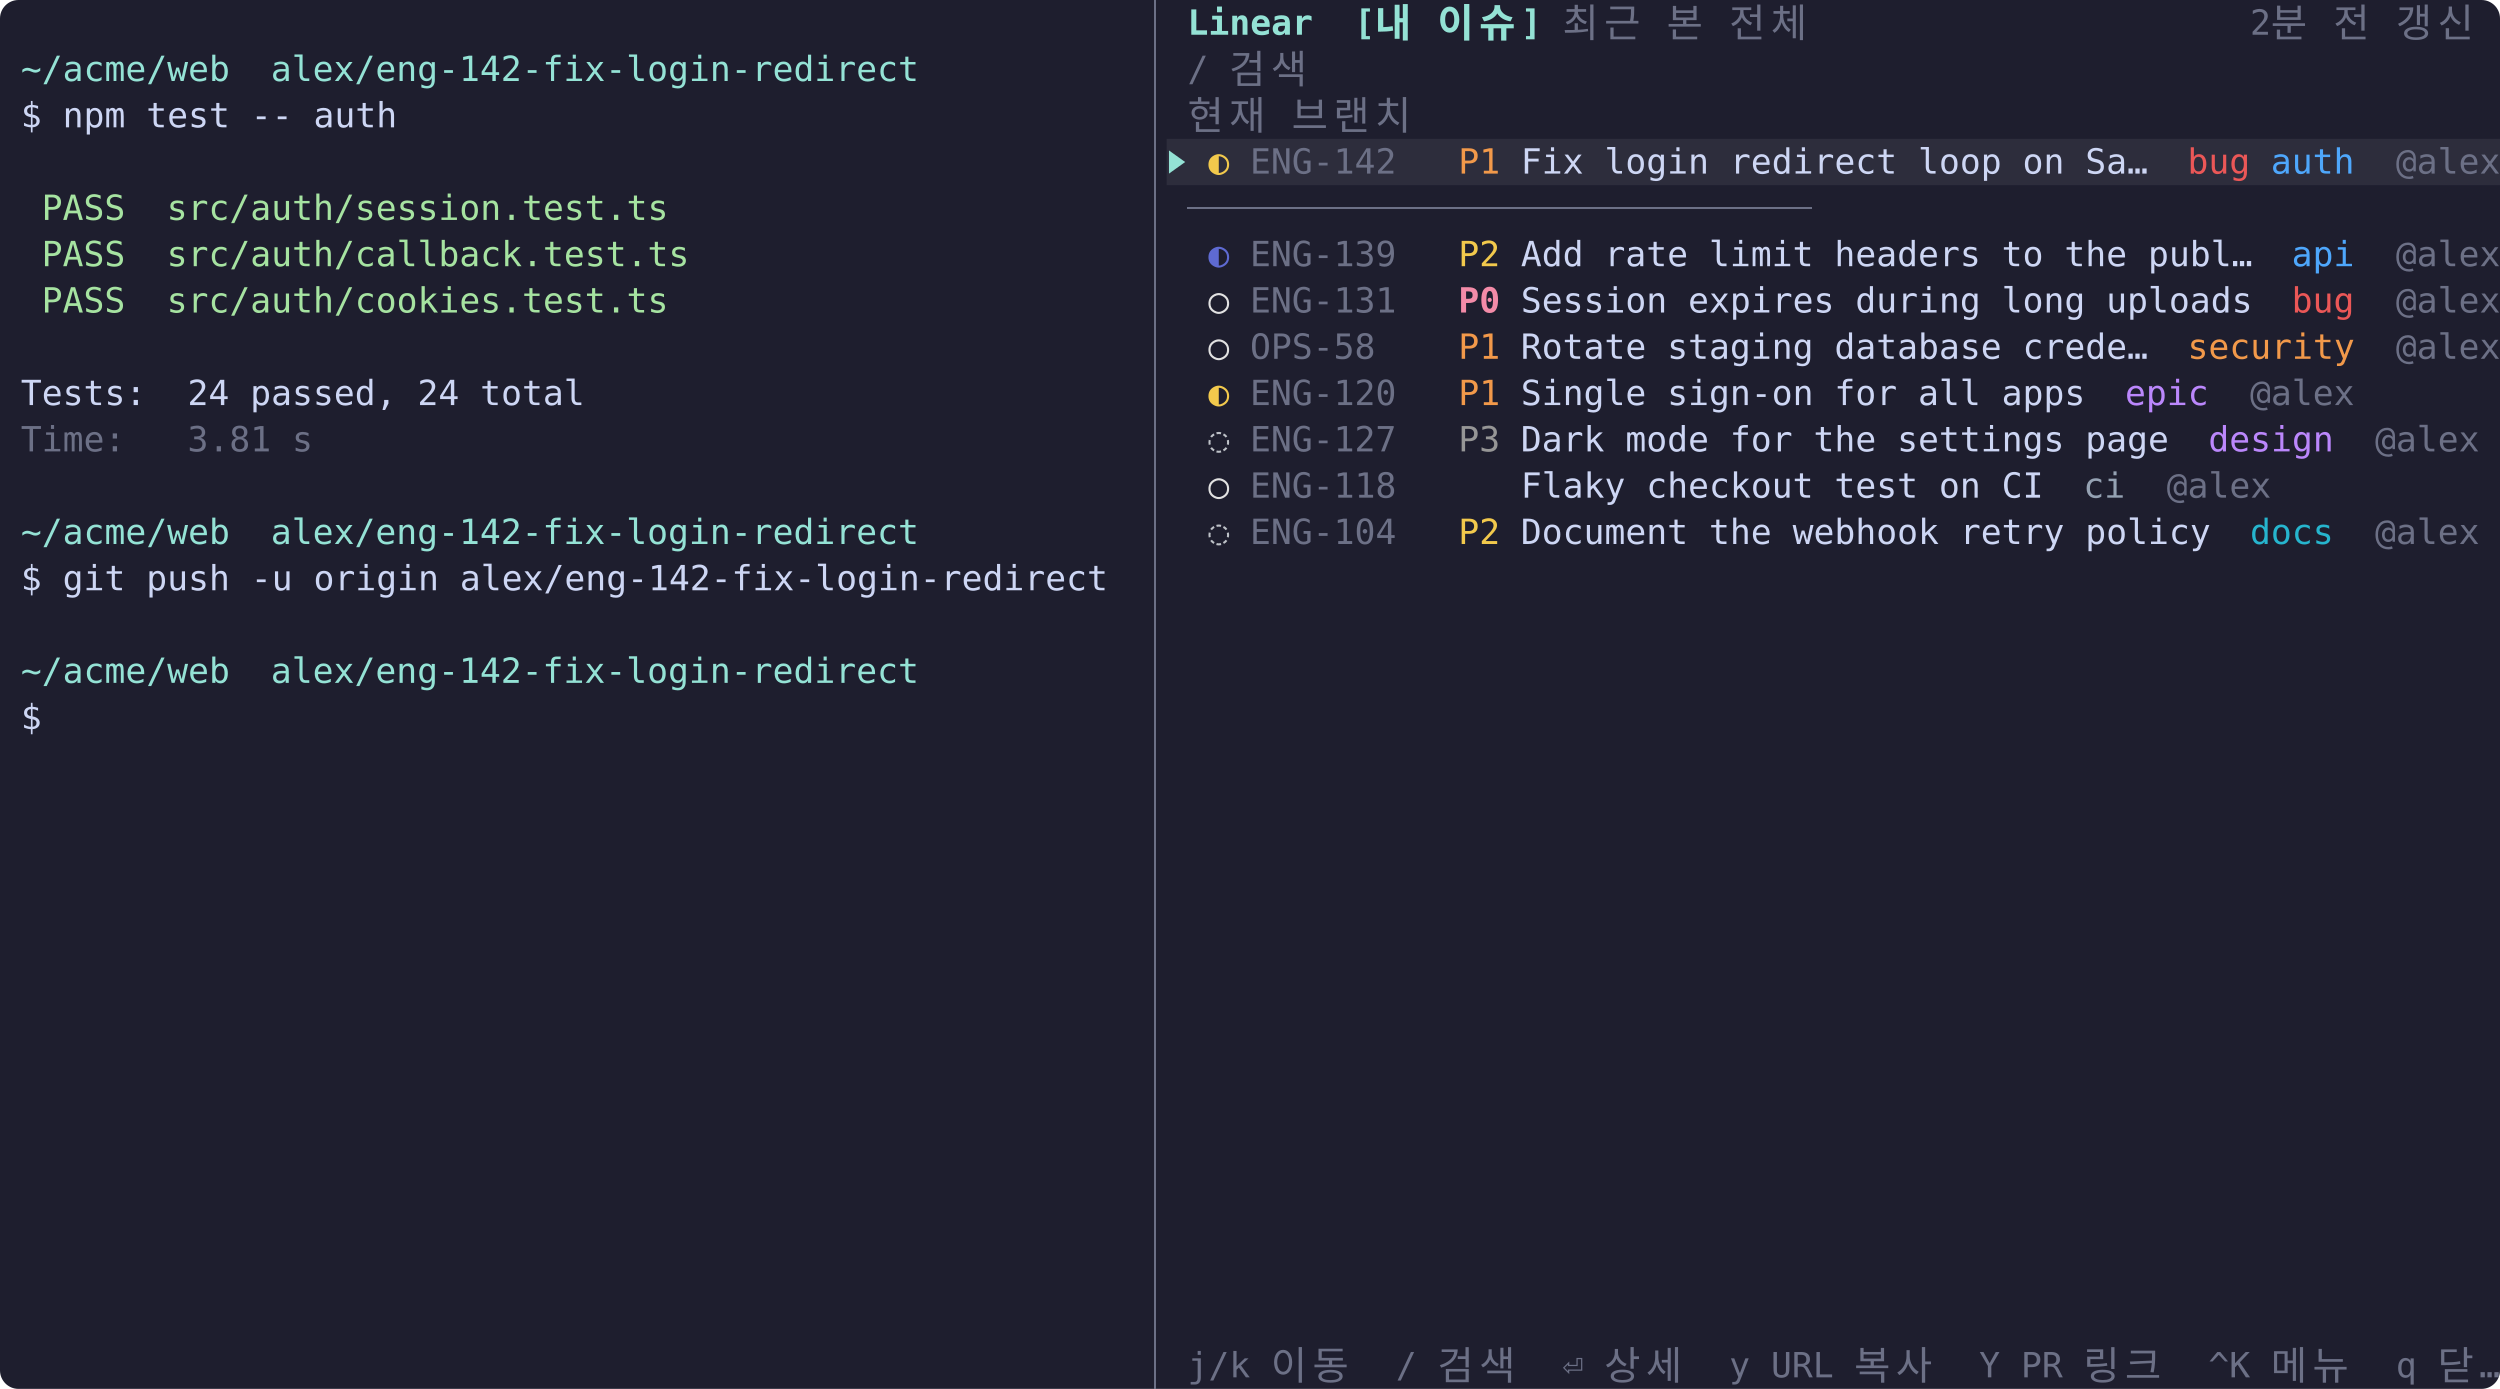
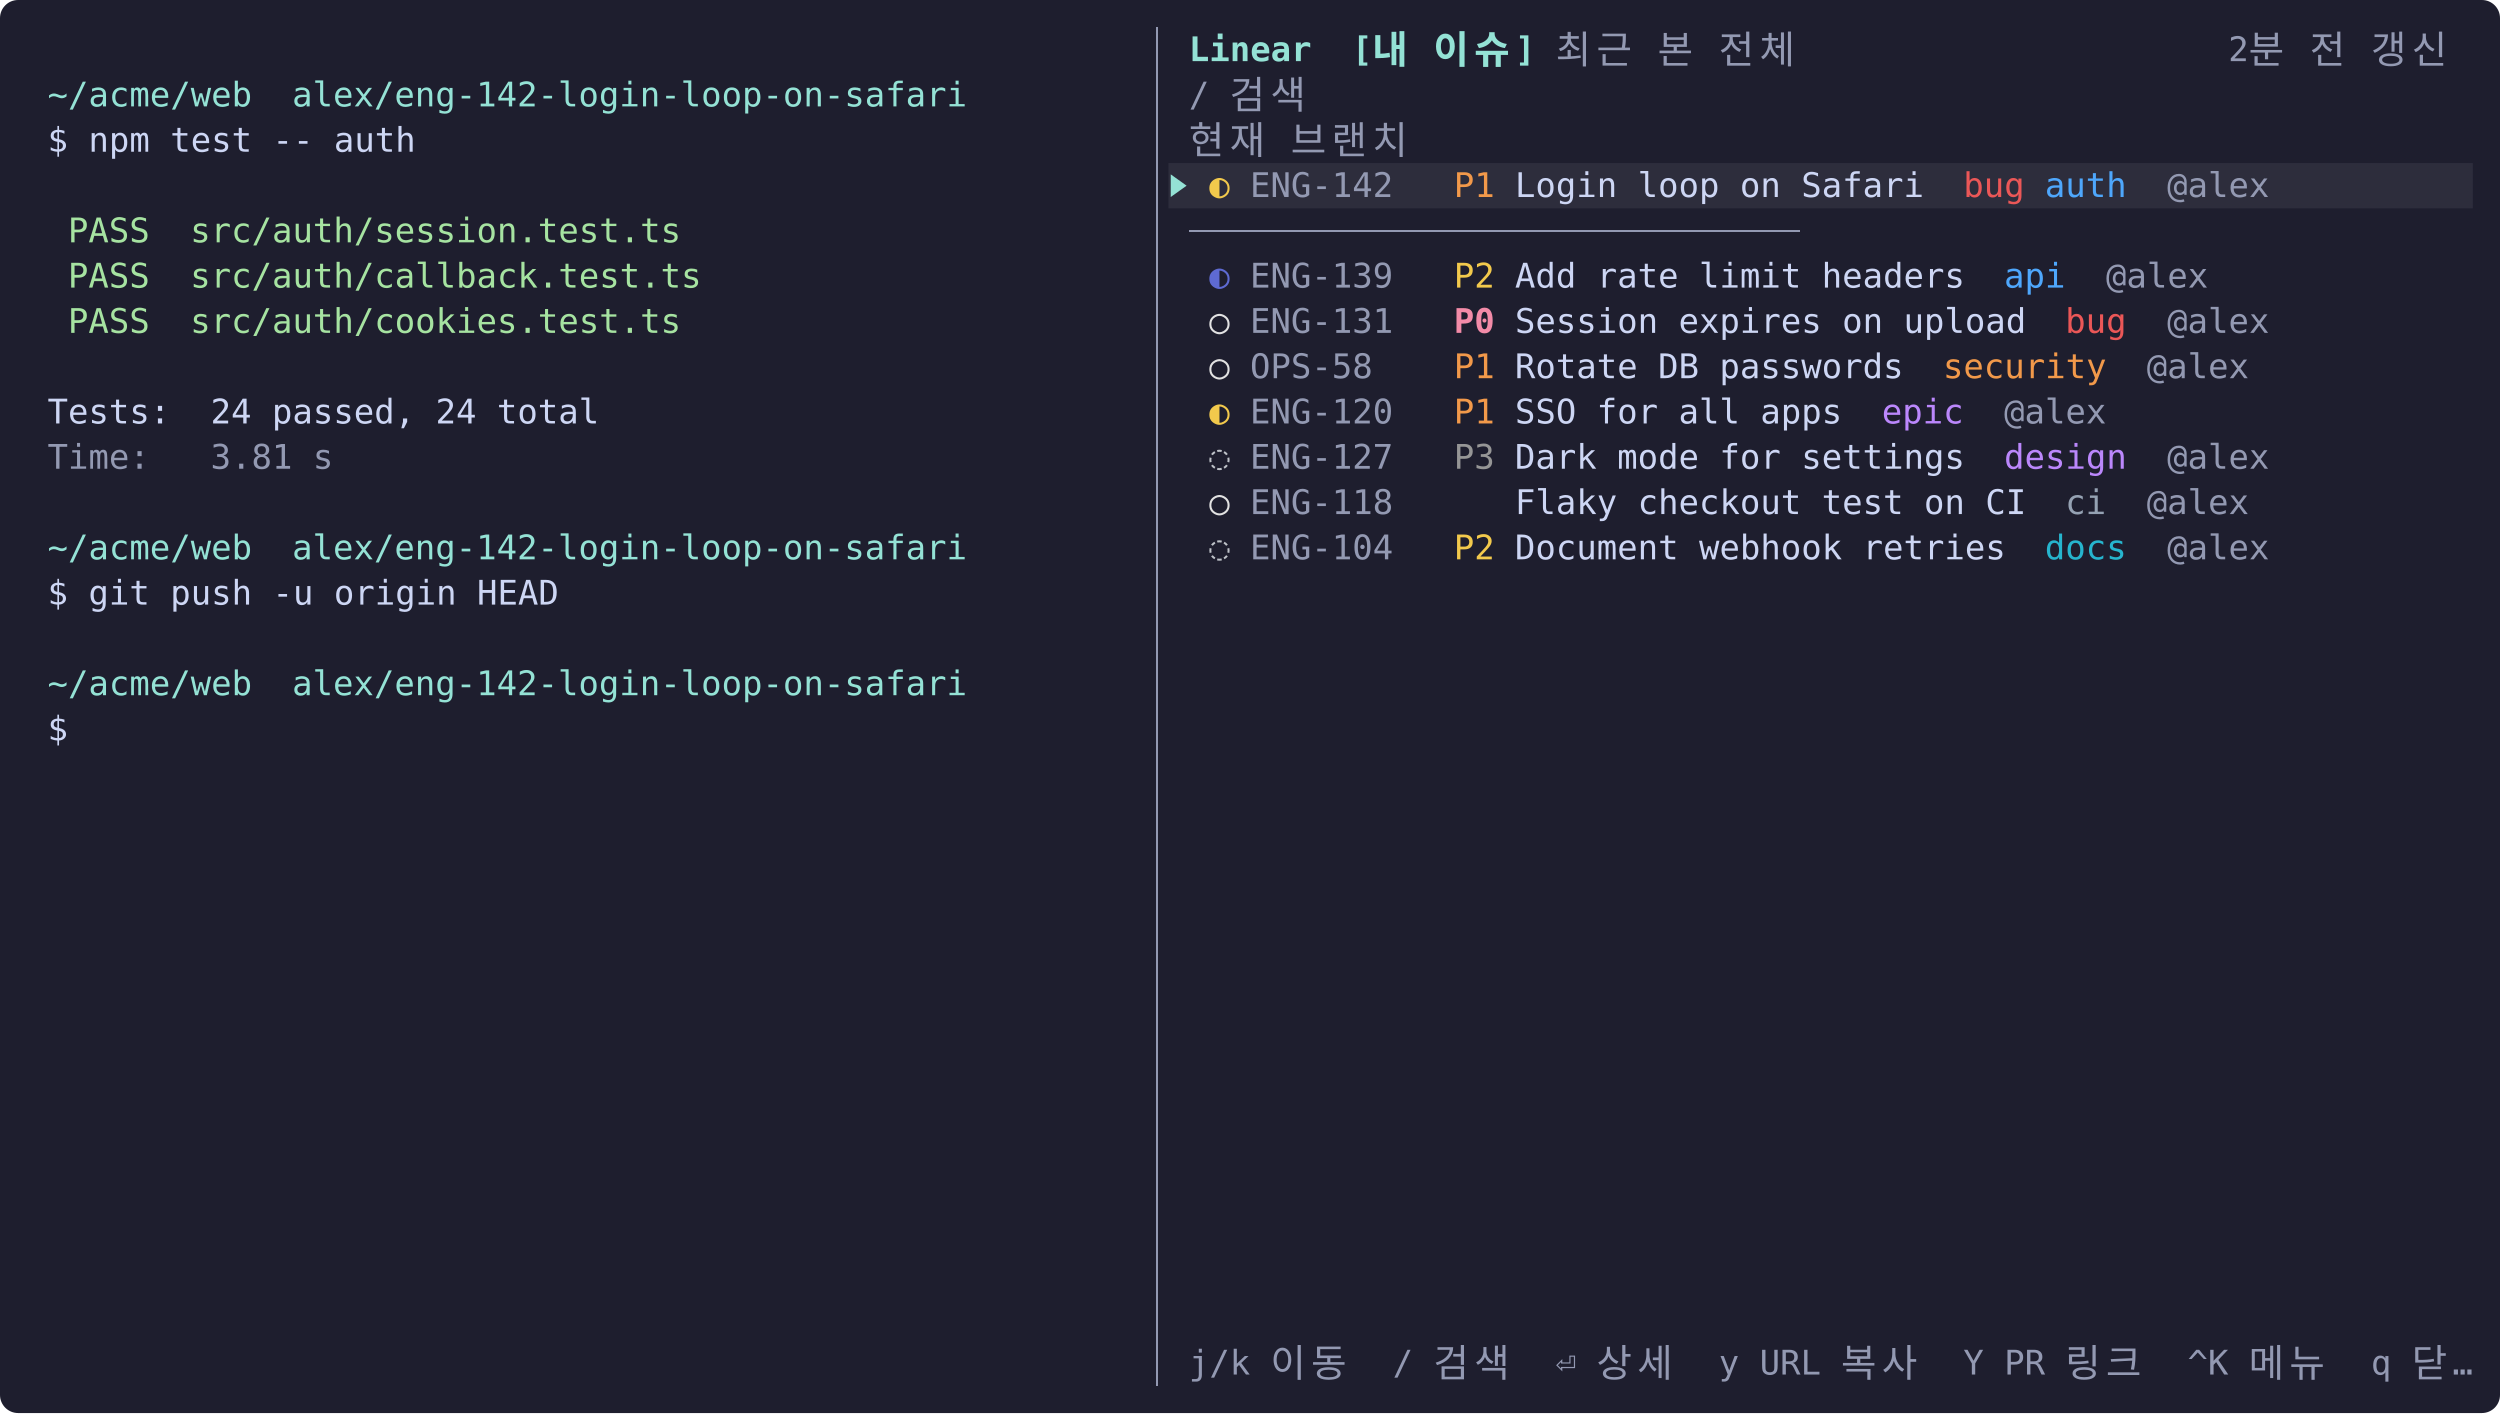
- <svg xmlns="http://www.w3.org/2000/svg" xml:lang="ko" width="1080" height="600" viewBox="0 0 1080 600" font-family="ui-monospace, 'SF Mono', Menlo, Consolas, 'DejaVu Sans Mono', 'Apple SD Gothic Neo', 'Noto Sans CJK KR', 'Noto Sans KR', monospace" font-size="15">
-   <rect width="1080" height="600" rx="8" fill="#1e1e2e" />
-   <rect x="504" y="60" width="576" height="20" fill="#2d2d3c" />
-   <path d="M499 0V10M499 10V20M499 20V30M499 30V40M499 40V50M499 50V60M499 60V70M499 70V80M499 80V90M499 90V100M513 90H517M517 90H522M522 90H526M526 90H531M531 90H535M535 90H540M540 90H544M544 90H549M549 90H553M553 90H558M558 90H562M562 90H567M567 90H571M571 90H576M576 90H580M580 90H585M585 90H589M589 90H594M594 90H598M598 90H603M603 90H607M607 90H612M612 90H616M616 90H621M621 90H625M625 90H630M630 90H634M634 90H639M639 90H643M643 90H648M648 90H652M652 90H657M657 90H661M661 90H666M666 90H670M670 90H675M675 90H679M679 90H684M684 90H688M688 90H693M693 90H697M697 90H702M702 90H706M706 90H711M711 90H715M715 90H720M720 90H724M724 90H729M729 90H733M733 90H738M738 90H742M742 90H747M747 90H751M751 90H756M756 90H760M760 90H765M765 90H769M769 90H774M774 90H778M778 90H783M499 100V110M499 110V120M499 120V130M499 130V140M499 140V150M499 150V160M499 160V170M499 170V180M499 180V190M499 190V200M499 200V210M499 210V220M499 220V230M499 230V240M499 240V250M499 250V260M499 260V270M499 270V280M499 280V290M499 290V300M499 300V310M499 310V320M499 320V330M499 330V340M499 340V350M499 350V360M499 360V370M499 370V380M499 380V390M499 390V400M499 400V410M499 410V420M499 420V430M499 430V440M499 440V450M499 450V460M499 460V470M499 470V480M499 480V490M499 490V500M499 500V510M499 510V520M499 520V530M499 530V540M499 540V550M499 550V560M499 560V570M499 570V580M499 580V590M499 590V600" stroke="#6c7086" stroke-width="1" fill="none" shape-rendering="crispEdges" />
-   <path d="M505 65L512 70L505 75Z" fill="#94e2d5" />
-   <text x="513 522 531 540 549 558" y="15" fill="#94e2d5" font-weight="bold">Linear</text>
-   <text x="585" y="15" fill="#94e2d5" font-weight="bold">[</text>
-   <text x="594" y="16" font-size="17" fill="#94e2d5" font-weight="bold">내</text>
-   <text x="621" y="16" font-size="17" fill="#94e2d5" font-weight="bold">이</text>
-   <text x="639" y="16" font-size="17" fill="#94e2d5" font-weight="bold">슈</text>
-   <text x="657" y="15" fill="#94e2d5" font-weight="bold">]</text>
-   <text x="675" y="16" font-size="17" fill="#6c7086">최</text>
-   <text x="693" y="16" font-size="17" fill="#6c7086">근</text>
-   <text x="720" y="16" font-size="17" fill="#6c7086">본</text>
-   <text x="747" y="16" font-size="17" fill="#6c7086">전</text>
-   <text x="765" y="16" font-size="17" fill="#6c7086">체</text>
-   <text x="972" y="15" fill="#6c7086">2</text>
-   <text x="981" y="16" font-size="17" fill="#6c7086">분</text>
-   <text x="1008" y="16" font-size="17" fill="#6c7086">전</text>
-   <text x="1035" y="16" font-size="17" fill="#6c7086">갱</text>
-   <text x="1053" y="16" font-size="17" fill="#6c7086">신</text>
-   <text x="9 18 27 36 45 54 63 72 81 90" y="35" fill="#94e2d5">~/acme/web</text>
-   <text x="117 126 135 144 153 162 171 180 189 198 207 216 225 234 243 252 261 270 279 288 297 306 315 324 333 342 351 360 369 378 387" y="35" fill="#94e2d5">alex/eng-142-fix-login-redirect</text>
-   <text x="513" y="35" fill="#6c7086">/</text>
-   <text x="531" y="36" font-size="17" fill="#6c7086">검</text>
-   <text x="549" y="36" font-size="17" fill="#6c7086">색</text>
-   <text x="9 18 27 36 45 54 63 72 81 90 99 108 117 126 135 144 153 162" y="55" fill="#cdd6f4">$ npm test -- auth</text>
-   <text x="513" y="56" font-size="17" fill="#6c7086">현</text>
-   <text x="531" y="56" font-size="17" fill="#6c7086">재</text>
-   <text x="558" y="56" font-size="17" fill="#6c7086">브</text>
-   <text x="576" y="56" font-size="17" fill="#6c7086">랜</text>
-   <text x="594" y="56" font-size="17" fill="#6c7086">치</text>
-   <text x="522" y="75" fill="#f2c94c">◐</text>
-   <text x="540 549 558 567 576 585 594" y="75" fill="#6c7086">ENG-142</text>
-   <text x="630 639" y="75" fill="#f2994a">P1</text>
-   <text x="657 666 675 684 693 702 711 720 729 738 747 756 765 774 783 792 801 810 819 828 837 846 855 864 873 882 891 900 909 918" y="75" fill="#cdd6f4">Fix login redirect loop on Sa…</text>
-   <text x="945 954 963" y="75" fill="#eb5757">bug</text>
-   <text x="981 990 999 1008" y="75" fill="#4ea7fc">auth</text>
-   <text x="1035 1044 1053 1062 1071" y="75" fill="#6c7086">@alex</text>
-   <text x="18 27 36 45" y="95" fill="#a6e3a1">PASS</text>
-   <text x="72 81 90 99 108 117 126 135 144 153 162 171 180 189 198 207 216 225 234 243 252 261 270 279" y="95" fill="#a6e3a1">src/auth/session.test.ts</text>
-   <text x="18 27 36 45" y="115" fill="#a6e3a1">PASS</text>
-   <text x="72 81 90 99 108 117 126 135 144 153 162 171 180 189 198 207 216 225 234 243 252 261 270 279 288" y="115" fill="#a6e3a1">src/auth/callback.test.ts</text>
-   <text x="522" y="115" fill="#5e6ad2">◐</text>
-   <text x="540 549 558 567 576 585 594" y="115" fill="#6c7086">ENG-139</text>
-   <text x="630 639" y="115" fill="#f2c94c">P2</text>
-   <text x="657 666 675 684 693 702 711 720 729 738 747 756 765 774 783 792 801 810 819 828 837 846 855 864 873 882 891 900 909 918 927 936 945 954 963" y="115" fill="#cdd6f4">Add rate limit headers to the publ…</text>
-   <text x="990 999 1008" y="115" fill="#4ea7fc">api</text>
-   <text x="1035 1044 1053 1062 1071" y="115" fill="#6c7086">@alex</text>
-   <text x="18 27 36 45" y="135" fill="#a6e3a1">PASS</text>
-   <text x="72 81 90 99 108 117 126 135 144 153 162 171 180 189 198 207 216 225 234 243 252 261 270 279" y="135" fill="#a6e3a1">src/auth/cookies.test.ts</text>
-   <text x="522" y="135" fill="#e2e2e2">○</text>
-   <text x="540 549 558 567 576 585 594" y="135" fill="#6c7086">ENG-131</text>
-   <text x="630 639" y="135" fill="#f38ba8" font-weight="bold">P0</text>
-   <text x="657 666 675 684 693 702 711 720 729 738 747 756 765 774 783 792 801 810 819 828 837 846 855 864 873 882 891 900 909 918 927 936 945 954 963" y="135" fill="#cdd6f4">Session expires during long uploads</text>
-   <text x="990 999 1008" y="135" fill="#eb5757">bug</text>
-   <text x="1035 1044 1053 1062 1071" y="135" fill="#6c7086">@alex</text>
-   <text x="522" y="155" fill="#e2e2e2">○</text>
-   <text x="540 549 558 567 576 585" y="155" fill="#6c7086">OPS-58</text>
-   <text x="630 639" y="155" fill="#f2994a">P1</text>
-   <text x="657 666 675 684 693 702 711 720 729 738 747 756 765 774 783 792 801 810 819 828 837 846 855 864 873 882 891 900 909 918" y="155" fill="#cdd6f4">Rotate staging database crede…</text>
-   <text x="945 954 963 972 981 990 999 1008" y="155" fill="#f2994a">security</text>
-   <text x="1035 1044 1053 1062 1071" y="155" fill="#6c7086">@alex</text>
-   <text x="9 18 27 36 45 54" y="175" fill="#cdd6f4">Tests:</text>
-   <text x="81 90 99 108 117 126 135 144 153 162 171 180 189 198 207 216 225 234 243" y="175" fill="#cdd6f4">24 passed, 24 total</text>
-   <text x="522" y="175" fill="#f2c94c">◐</text>
-   <text x="540 549 558 567 576 585 594" y="175" fill="#6c7086">ENG-120</text>
-   <text x="630 639" y="175" fill="#f2994a">P1</text>
-   <text x="657 666 675 684 693 702 711 720 729 738 747 756 765 774 783 792 801 810 819 828 837 846 855 864 873 882 891" y="175" fill="#cdd6f4">Single sign-on for all apps</text>
-   <text x="918 927 936 945" y="175" fill="#bb87fc">epic</text>
-   <text x="972 981 990 999 1008" y="175" fill="#6c7086">@alex</text>
-   <text x="9 18 27 36 45" y="195" fill="#6c7086">Time:</text>
-   <text x="81 90 99 108 117 126" y="195" fill="#6c7086">3.81 s</text>
-   <text x="522" y="195" fill="#bec2c8">◌</text>
-   <text x="540 549 558 567 576 585 594" y="195" fill="#6c7086">ENG-127</text>
-   <text x="630 639" y="195" fill="#969696">P3</text>
-   <text x="657 666 675 684 693 702 711 720 729 738 747 756 765 774 783 792 801 810 819 828 837 846 855 864 873 882 891 900 909 918 927" y="195" fill="#cdd6f4">Dark mode for the settings page</text>
-   <text x="954 963 972 981 990 999" y="195" fill="#bb87fc">design</text>
-   <text x="1026 1035 1044 1053 1062" y="195" fill="#6c7086">@alex</text>
-   <text x="522" y="215" fill="#e2e2e2">○</text>
-   <text x="540 549 558 567 576 585 594" y="215" fill="#6c7086">ENG-118</text>
-   <text x="657 666 675 684 693 702 711 720 729 738 747 756 765 774 783 792 801 810 819 828 837 846 855 864 873" y="215" fill="#cdd6f4">Flaky checkout test on CI</text>
-   <text x="900 909" y="215" fill="#95a2b3">ci</text>
-   <text x="936 945 954 963 972" y="215" fill="#6c7086">@alex</text>
-   <text x="9 18 27 36 45 54 63 72 81 90" y="235" fill="#94e2d5">~/acme/web</text>
-   <text x="117 126 135 144 153 162 171 180 189 198 207 216 225 234 243 252 261 270 279 288 297 306 315 324 333 342 351 360 369 378 387" y="235" fill="#94e2d5">alex/eng-142-fix-login-redirect</text>
-   <text x="522" y="235" fill="#bec2c8">◌</text>
-   <text x="540 549 558 567 576 585 594" y="235" fill="#6c7086">ENG-104</text>
-   <text x="630 639" y="235" fill="#f2c94c">P2</text>
-   <text x="657 666 675 684 693 702 711 720 729 738 747 756 765 774 783 792 801 810 819 828 837 846 855 864 873 882 891 900 909 918 927 936 945" y="235" fill="#cdd6f4">Document the webhook retry policy</text>
-   <text x="972 981 990 999" y="235" fill="#26b5ce">docs</text>
-   <text x="1026 1035 1044 1053 1062" y="235" fill="#6c7086">@alex</text>
-   <text x="9 18 27 36 45 54 63 72 81 90 99 108 117 126 135 144 153 162 171 180 189 198 207 216 225 234 243 252 261 270 279 288 297 306 315 324 333 342 351 360 369 378 387 396 405 414 423 432 441 450 459 468" y="255" fill="#cdd6f4">$ git push -u origin alex/eng-142-fix-login-redirect</text>
-   <text x="9 18 27 36 45 54 63 72 81 90" y="295" fill="#94e2d5">~/acme/web</text>
-   <text x="117 126 135 144 153 162 171 180 189 198 207 216 225 234 243 252 261 270 279 288 297 306 315 324 333 342 351 360 369 378 387" y="295" fill="#94e2d5">alex/eng-142-fix-login-redirect</text>
-   <text x="9" y="315" fill="#cdd6f4">$</text>
-   <text x="513 522 531" y="595" fill="#6c7086">j/k</text>
-   <text x="549" y="596" font-size="17" fill="#6c7086">이</text>
-   <text x="567" y="596" font-size="17" fill="#6c7086">동</text>
-   <text x="603" y="595" fill="#6c7086">/</text>
-   <text x="621" y="596" font-size="17" fill="#6c7086">검</text>
-   <text x="639" y="596" font-size="17" fill="#6c7086">색</text>
-   <text x="675" y="595" fill="#6c7086">⏎</text>
-   <text x="693" y="596" font-size="17" fill="#6c7086">상</text>
-   <text x="711" y="596" font-size="17" fill="#6c7086">세</text>
-   <text x="747 756 765 774 783" y="595" fill="#6c7086">y URL</text>
-   <text x="801" y="596" font-size="17" fill="#6c7086">복</text>
-   <text x="819" y="596" font-size="17" fill="#6c7086">사</text>
-   <text x="855 864 873 882" y="595" fill="#6c7086">Y PR</text>
-   <text x="900" y="596" font-size="17" fill="#6c7086">링</text>
-   <text x="918" y="596" font-size="17" fill="#6c7086">크</text>
-   <text x="954 963" y="595" fill="#6c7086">^K</text>
-   <text x="981" y="596" font-size="17" fill="#6c7086">메</text>
-   <text x="999" y="596" font-size="17" fill="#6c7086">뉴</text>
-   <text x="1035" y="595" fill="#6c7086">q</text>
-   <text x="1053" y="596" font-size="17" fill="#6c7086">닫</text>
-   <text x="1071" y="595" fill="#6c7086">…</text>
+ <svg xmlns="http://www.w3.org/2000/svg" xml:lang="ko" width="1104" height="624" viewBox="0 0 1104 624" font-family="ui-monospace, 'SF Mono', Menlo, Consolas, 'DejaVu Sans Mono', 'Apple SD Gothic Neo', 'Malgun Gothic', 'Noto Sans CJK KR', 'Noto Sans KR', monospace" font-size="15">
+   <rect width="1104" height="624" rx="8" fill="#1e1e2e" />
+   <g transform="translate(12 12)">
+     <rect x="504" y="60" width="576" height="20" fill="#2d2d3c" />
+     <path d="M499 0V10M499 10V20M499 20V30M499 30V40M499 40V50M499 50V60M499 60V70M499 70V80M499 80V90M499 90V100M513 90H517M517 90H522M522 90H526M526 90H531M531 90H535M535 90H540M540 90H544M544 90H549M549 90H553M553 90H558M558 90H562M562 90H567M567 90H571M571 90H576M576 90H580M580 90H585M585 90H589M589 90H594M594 90H598M598 90H603M603 90H607M607 90H612M612 90H616M616 90H621M621 90H625M625 90H630M630 90H634M634 90H639M639 90H643M643 90H648M648 90H652M652 90H657M657 90H661M661 90H666M666 90H670M670 90H675M675 90H679M679 90H684M684 90H688M688 90H693M693 90H697M697 90H702M702 90H706M706 90H711M711 90H715M715 90H720M720 90H724M724 90H729M729 90H733M733 90H738M738 90H742M742 90H747M747 90H751M751 90H756M756 90H760M760 90H765M765 90H769M769 90H774M774 90H778M778 90H783M499 100V110M499 110V120M499 120V130M499 130V140M499 140V150M499 150V160M499 160V170M499 170V180M499 180V190M499 190V200M499 200V210M499 210V220M499 220V230M499 230V240M499 240V250M499 250V260M499 260V270M499 270V280M499 280V290M499 290V300M499 300V310M499 310V320M499 320V330M499 330V340M499 340V350M499 350V360M499 360V370M499 370V380M499 380V390M499 390V400M499 400V410M499 410V420M499 420V430M499 430V440M499 440V450M499 450V460M499 460V470M499 470V480M499 480V490M499 490V500M499 500V510M499 510V520M499 520V530M499 530V540M499 540V550M499 550V560M499 560V570M499 570V580M499 580V590M499 590V600" stroke="#9399b2" stroke-width="1" fill="none" shape-rendering="crispEdges" />
+     <path d="M505 65L512 70L505 75Z" fill="#94e2d5" />
+     <text x="513 522 531 540 549 558" y="15" fill="#94e2d5" font-weight="bold">Linear</text>
+     <text x="585" y="15" fill="#94e2d5" font-weight="bold">[</text>
+     <text x="594" y="16" font-size="17" fill="#94e2d5" font-weight="bold">내</text>
+     <text x="621" y="16" font-size="17" fill="#94e2d5" font-weight="bold">이</text>
+     <text x="639" y="16" font-size="17" fill="#94e2d5" font-weight="bold">슈</text>
+     <text x="657" y="15" fill="#94e2d5" font-weight="bold">]</text>
+     <text x="675" y="16" font-size="17" fill="#9399b2">최</text>
+     <text x="693" y="16" font-size="17" fill="#9399b2">근</text>
+     <text x="720" y="16" font-size="17" fill="#9399b2">본</text>
+     <text x="747" y="16" font-size="17" fill="#9399b2">전</text>
+     <text x="765" y="16" font-size="17" fill="#9399b2">체</text>
+     <text x="972" y="15" fill="#9399b2">2</text>
+     <text x="981" y="16" font-size="17" fill="#9399b2">분</text>
+     <text x="1008" y="16" font-size="17" fill="#9399b2">전</text>
+     <text x="1035" y="16" font-size="17" fill="#9399b2">갱</text>
+     <text x="1053" y="16" font-size="17" fill="#9399b2">신</text>
+     <text x="9 18 27 36 45 54 63 72 81 90" y="35" fill="#94e2d5">~/acme/web</text>
+     <text x="117 126 135 144 153 162 171 180 189 198 207 216 225 234 243 252 261 270 279 288 297 306 315 324 333 342 351 360 369 378 387 396 405" y="35" fill="#94e2d5">alex/eng-142-login-loop-on-safari</text>
+     <text x="513" y="35" fill="#9399b2">/</text>
+     <text x="531" y="36" font-size="17" fill="#9399b2">검</text>
+     <text x="549" y="36" font-size="17" fill="#9399b2">색</text>
+     <text x="9 18 27 36 45 54 63 72 81 90 99 108 117 126 135 144 153 162" y="55" fill="#cdd6f4">$ npm test -- auth</text>
+     <text x="513" y="56" font-size="17" fill="#9399b2">현</text>
+     <text x="531" y="56" font-size="17" fill="#9399b2">재</text>
+     <text x="558" y="56" font-size="17" fill="#9399b2">브</text>
+     <text x="576" y="56" font-size="17" fill="#9399b2">랜</text>
+     <text x="594" y="56" font-size="17" fill="#9399b2">치</text>
+     <text x="522" y="75" fill="#f2c94c">◐</text>
+     <text x="540 549 558 567 576 585 594" y="75" fill="#9399b2">ENG-142</text>
+     <text x="630 639" y="75" fill="#f2994a">P1</text>
+     <text x="657 666 675 684 693 702 711 720 729 738 747 756 765 774 783 792 801 810 819 828" y="75" fill="#cdd6f4">Login loop on Safari</text>
+     <text x="855 864 873" y="75" fill="#eb5757">bug</text>
+     <text x="891 900 909 918" y="75" fill="#4ea7fc">auth</text>
+     <text x="945 954 963 972 981" y="75" fill="#9399b2">@alex</text>
+     <text x="18 27 36 45" y="95" fill="#a6e3a1">PASS</text>
+     <text x="72 81 90 99 108 117 126 135 144 153 162 171 180 189 198 207 216 225 234 243 252 261 270 279" y="95" fill="#a6e3a1">src/auth/session.test.ts</text>
+     <text x="18 27 36 45" y="115" fill="#a6e3a1">PASS</text>
+     <text x="72 81 90 99 108 117 126 135 144 153 162 171 180 189 198 207 216 225 234 243 252 261 270 279 288" y="115" fill="#a6e3a1">src/auth/callback.test.ts</text>
+     <text x="522" y="115" fill="#5e6ad2">◐</text>
+     <text x="540 549 558 567 576 585 594" y="115" fill="#9399b2">ENG-139</text>
+     <text x="630 639" y="115" fill="#f2c94c">P2</text>
+     <text x="657 666 675 684 693 702 711 720 729 738 747 756 765 774 783 792 801 810 819 828 837 846" y="115" fill="#cdd6f4">Add rate limit headers</text>
+     <text x="873 882 891" y="115" fill="#4ea7fc">api</text>
+     <text x="918 927 936 945 954" y="115" fill="#9399b2">@alex</text>
+     <text x="18 27 36 45" y="135" fill="#a6e3a1">PASS</text>
+     <text x="72 81 90 99 108 117 126 135 144 153 162 171 180 189 198 207 216 225 234 243 252 261 270 279" y="135" fill="#a6e3a1">src/auth/cookies.test.ts</text>
+     <text x="522" y="135" fill="#e2e2e2">○</text>
+     <text x="540 549 558 567 576 585 594" y="135" fill="#9399b2">ENG-131</text>
+     <text x="630 639" y="135" fill="#f38ba8" font-weight="bold">P0</text>
+     <text x="657 666 675 684 693 702 711 720 729 738 747 756 765 774 783 792 801 810 819 828 837 846 855 864 873" y="135" fill="#cdd6f4">Session expires on upload</text>
+     <text x="900 909 918" y="135" fill="#eb5757">bug</text>
+     <text x="945 954 963 972 981" y="135" fill="#9399b2">@alex</text>
+     <text x="522" y="155" fill="#e2e2e2">○</text>
+     <text x="540 549 558 567 576 585" y="155" fill="#9399b2">OPS-58</text>
+     <text x="630 639" y="155" fill="#f2994a">P1</text>
+     <text x="657 666 675 684 693 702 711 720 729 738 747 756 765 774 783 792 801 810 819" y="155" fill="#cdd6f4">Rotate DB passwords</text>
+     <text x="846 855 864 873 882 891 900 909" y="155" fill="#f2994a">security</text>
+     <text x="936 945 954 963 972" y="155" fill="#9399b2">@alex</text>
+     <text x="9 18 27 36 45 54" y="175" fill="#cdd6f4">Tests:</text>
+     <text x="81 90 99 108 117 126 135 144 153 162 171 180 189 198 207 216 225 234 243" y="175" fill="#cdd6f4">24 passed, 24 total</text>
+     <text x="522" y="175" fill="#f2c94c">◐</text>
+     <text x="540 549 558 567 576 585 594" y="175" fill="#9399b2">ENG-120</text>
+     <text x="630 639" y="175" fill="#f2994a">P1</text>
+     <text x="657 666 675 684 693 702 711 720 729 738 747 756 765 774 783 792" y="175" fill="#cdd6f4">SSO for all apps</text>
+     <text x="819 828 837 846" y="175" fill="#bb87fc">epic</text>
+     <text x="873 882 891 900 909" y="175" fill="#9399b2">@alex</text>
+     <text x="9 18 27 36 45" y="195" fill="#9399b2">Time:</text>
+     <text x="81 90 99 108 117 126" y="195" fill="#9399b2">3.81 s</text>
+     <text x="522" y="195" fill="#bec2c8">◌</text>
+     <text x="540 549 558 567 576 585 594" y="195" fill="#9399b2">ENG-127</text>
+     <text x="630 639" y="195" fill="#969696">P3</text>
+     <text x="657 666 675 684 693 702 711 720 729 738 747 756 765 774 783 792 801 810 819 828 837 846" y="195" fill="#cdd6f4">Dark mode for settings</text>
+     <text x="873 882 891 900 909 918" y="195" fill="#bb87fc">design</text>
+     <text x="945 954 963 972 981" y="195" fill="#9399b2">@alex</text>
+     <text x="522" y="215" fill="#e2e2e2">○</text>
+     <text x="540 549 558 567 576 585 594" y="215" fill="#9399b2">ENG-118</text>
+     <text x="657 666 675 684 693 702 711 720 729 738 747 756 765 774 783 792 801 810 819 828 837 846 855 864 873" y="215" fill="#cdd6f4">Flaky checkout test on CI</text>
+     <text x="900 909" y="215" fill="#95a2b3">ci</text>
+     <text x="936 945 954 963 972" y="215" fill="#9399b2">@alex</text>
+     <text x="9 18 27 36 45 54 63 72 81 90" y="235" fill="#94e2d5">~/acme/web</text>
+     <text x="117 126 135 144 153 162 171 180 189 198 207 216 225 234 243 252 261 270 279 288 297 306 315 324 333 342 351 360 369 378 387 396 405" y="235" fill="#94e2d5">alex/eng-142-login-loop-on-safari</text>
+     <text x="522" y="235" fill="#bec2c8">◌</text>
+     <text x="540 549 558 567 576 585 594" y="235" fill="#9399b2">ENG-104</text>
+     <text x="630 639" y="235" fill="#f2c94c">P2</text>
+     <text x="657 666 675 684 693 702 711 720 729 738 747 756 765 774 783 792 801 810 819 828 837 846 855 864" y="235" fill="#cdd6f4">Document webhook retries</text>
+     <text x="891 900 909 918" y="235" fill="#26b5ce">docs</text>
+     <text x="945 954 963 972 981" y="235" fill="#9399b2">@alex</text>
+     <text x="9 18 27 36 45 54 63 72 81 90 99 108 117 126 135 144 153 162 171 180 189 198 207 216 225" y="255" fill="#cdd6f4">$ git push -u origin HEAD</text>
+     <text x="9 18 27 36 45 54 63 72 81 90" y="295" fill="#94e2d5">~/acme/web</text>
+     <text x="117 126 135 144 153 162 171 180 189 198 207 216 225 234 243 252 261 270 279 288 297 306 315 324 333 342 351 360 369 378 387 396 405" y="295" fill="#94e2d5">alex/eng-142-login-loop-on-safari</text>
+     <text x="9" y="315" fill="#cdd6f4">$</text>
+     <text x="513 522 531" y="595" fill="#9399b2">j/k</text>
+     <text x="549" y="596" font-size="17" fill="#9399b2">이</text>
+     <text x="567" y="596" font-size="17" fill="#9399b2">동</text>
+     <text x="603" y="595" fill="#9399b2">/</text>
+     <text x="621" y="596" font-size="17" fill="#9399b2">검</text>
+     <text x="639" y="596" font-size="17" fill="#9399b2">색</text>
+     <text x="675" y="595" fill="#9399b2">⏎</text>
+     <text x="693" y="596" font-size="17" fill="#9399b2">상</text>
+     <text x="711" y="596" font-size="17" fill="#9399b2">세</text>
+     <text x="747 756 765 774 783" y="595" fill="#9399b2">y URL</text>
+     <text x="801" y="596" font-size="17" fill="#9399b2">복</text>
+     <text x="819" y="596" font-size="17" fill="#9399b2">사</text>
+     <text x="855 864 873 882" y="595" fill="#9399b2">Y PR</text>
+     <text x="900" y="596" font-size="17" fill="#9399b2">링</text>
+     <text x="918" y="596" font-size="17" fill="#9399b2">크</text>
+     <text x="954 963" y="595" fill="#9399b2">^K</text>
+     <text x="981" y="596" font-size="17" fill="#9399b2">메</text>
+     <text x="999" y="596" font-size="17" fill="#9399b2">뉴</text>
+     <text x="1035" y="595" fill="#9399b2">q</text>
+     <text x="1053" y="596" font-size="17" fill="#9399b2">닫</text>
+     <text x="1071" y="595" fill="#9399b2">…</text>
+   </g>
</svg>
